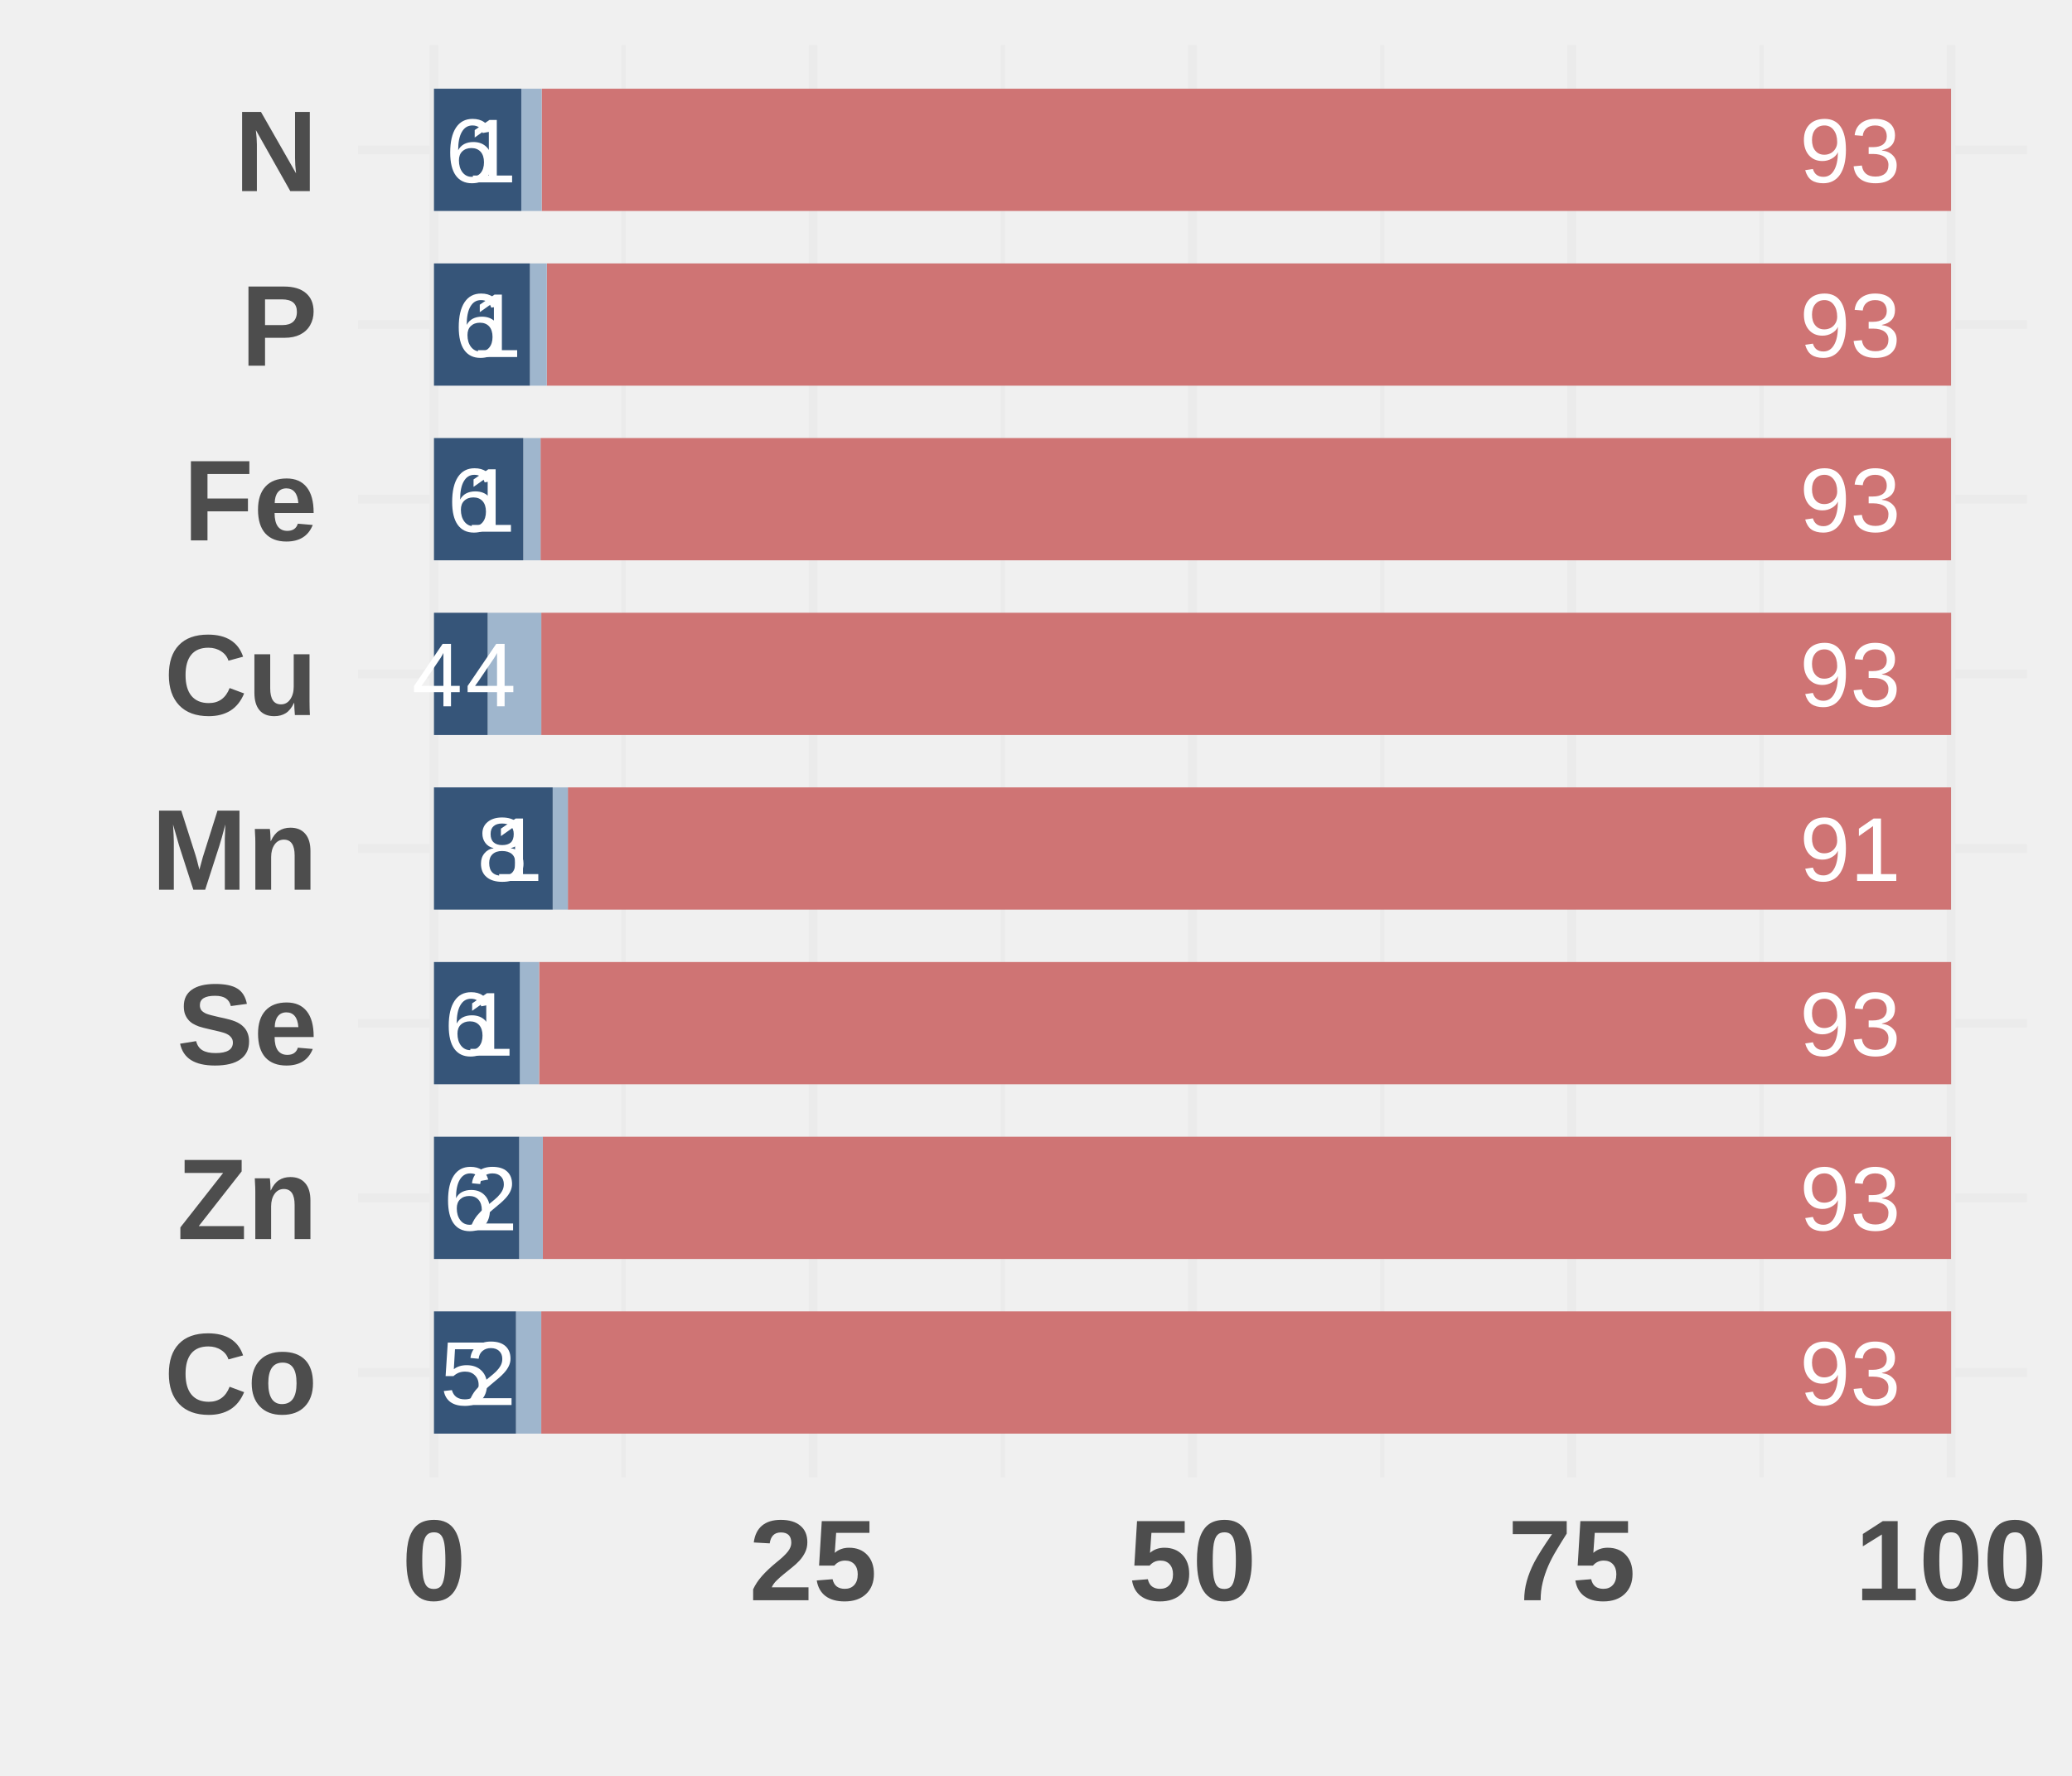
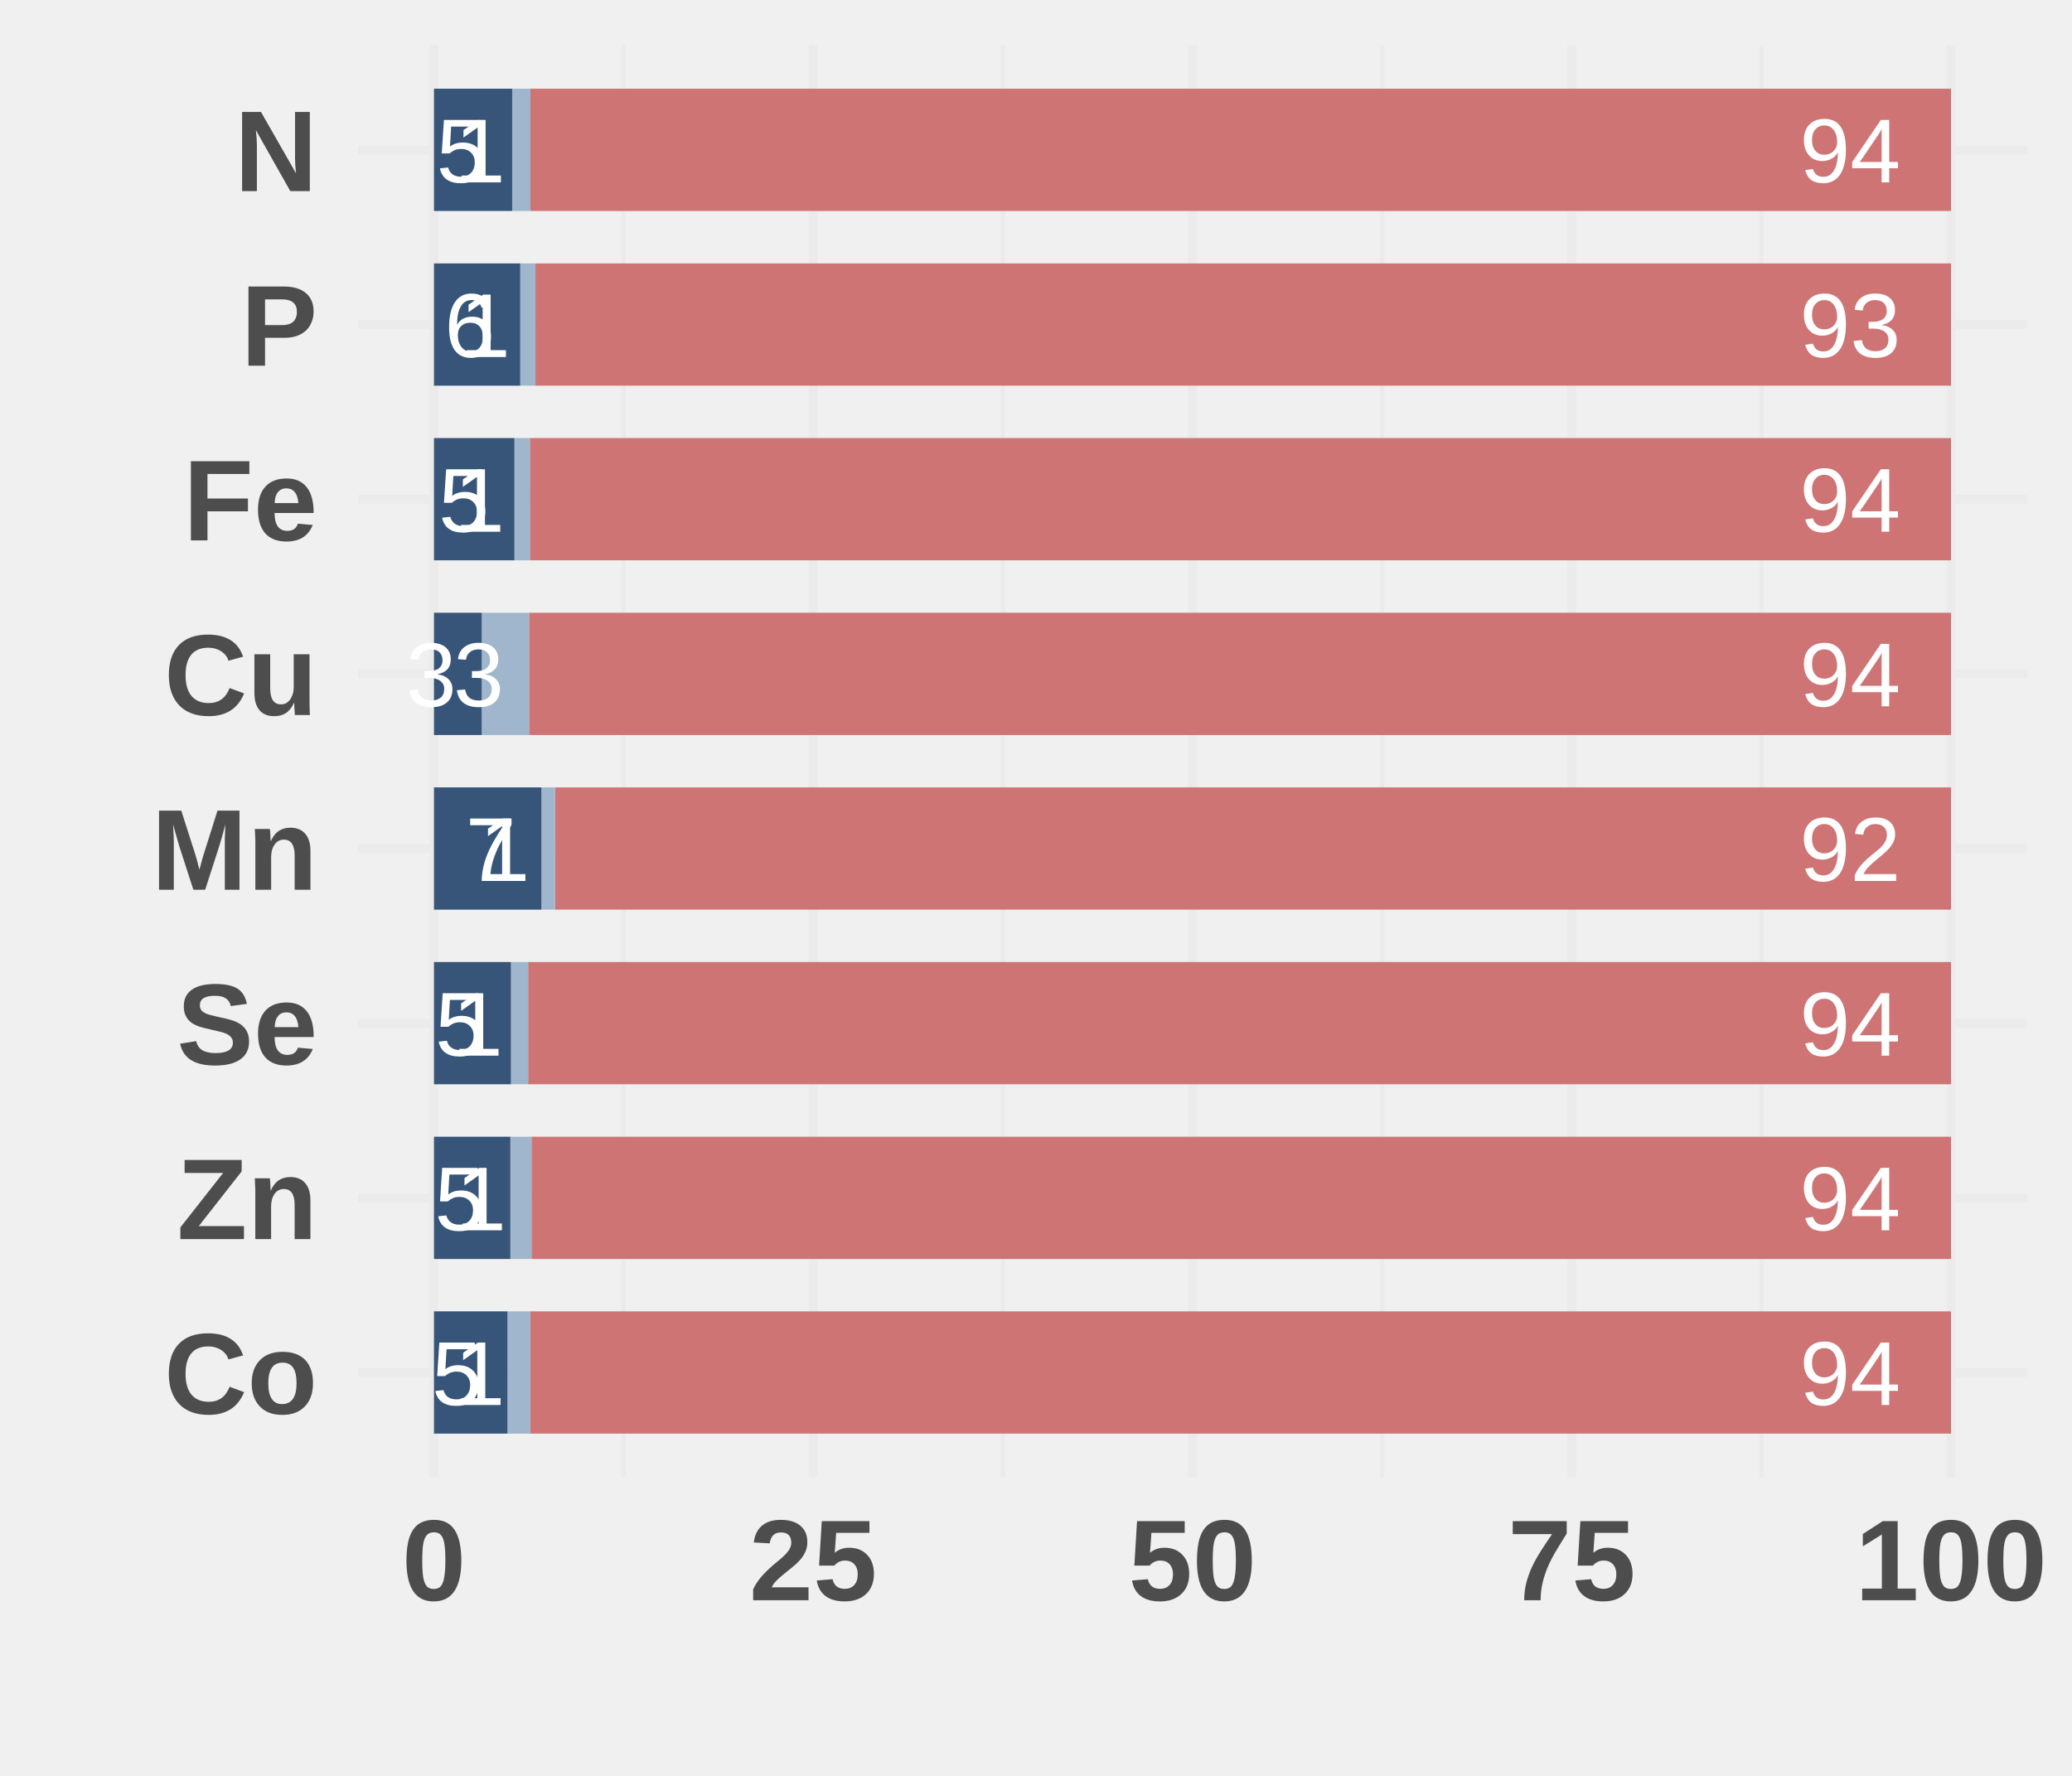
<svg xmlns="http://www.w3.org/2000/svg" class="svglite" width="252.00pt" height="216.00pt" viewBox="0 0 252.00 216.00">
  <defs>
    <style type="text/css">
    .svglite line, .svglite polyline, .svglite polygon, .svglite path, .svglite rect, .svglite circle {
      fill: none;
      stroke: #000000;
      stroke-linecap: round;
      stroke-linejoin: round;
      stroke-miterlimit: 10.00;
    }
    .svglite text {
      white-space: pre;
    }
  </style>
  </defs>
  <rect width="100%" height="100%" style="stroke: none; fill: none;" />
  <defs>
    <clipPath id="cpMC4wMHwyNTIuMDB8MC4wMHwyMTYuMDA=">
      <rect x="0.00" y="0.00" width="252.00" height="216.00" />
    </clipPath>
  </defs>
  <g clip-path="url(#cpMC4wMHwyNTIuMDB8MC4wMHwyMTYuMDA=)">
</g>
  <defs>
    <clipPath id="cpNDMuNTV8MjQ2LjUyfDUuNDh8MTc5LjY5">
      <rect x="43.55" y="5.48" width="202.97" height="174.21" />
    </clipPath>
  </defs>
  <g clip-path="url(#cpNDMuNTV8MjQ2LjUyfDUuNDh8MTc5LjY5)">
    <polyline points="75.84,179.69 75.84,5.48 " style="stroke-width: 0.53; stroke: #EBEBEB; stroke-linecap: butt;" />
    <polyline points="121.97,179.69 121.97,5.48 " style="stroke-width: 0.53; stroke: #EBEBEB; stroke-linecap: butt;" />
    <polyline points="168.10,179.69 168.10,5.48 " style="stroke-width: 0.53; stroke: #EBEBEB; stroke-linecap: butt;" />
    <polyline points="214.23,179.69 214.23,5.48 " style="stroke-width: 0.53; stroke: #EBEBEB; stroke-linecap: butt;" />
    <polyline points="43.55,166.94 246.52,166.94 " style="stroke-width: 1.07; stroke: #EBEBEB; stroke-linecap: butt;" />
    <polyline points="43.55,145.70 246.52,145.70 " style="stroke-width: 1.07; stroke: #EBEBEB; stroke-linecap: butt;" />
    <polyline points="43.55,124.45 246.52,124.45 " style="stroke-width: 1.07; stroke: #EBEBEB; stroke-linecap: butt;" />
    <polyline points="43.55,103.21 246.52,103.21 " style="stroke-width: 1.07; stroke: #EBEBEB; stroke-linecap: butt;" />
    <polyline points="43.55,81.96 246.52,81.96 " style="stroke-width: 1.07; stroke: #EBEBEB; stroke-linecap: butt;" />
    <polyline points="43.55,60.72 246.52,60.72 " style="stroke-width: 1.07; stroke: #EBEBEB; stroke-linecap: butt;" />
    <polyline points="43.55,39.47 246.52,39.47 " style="stroke-width: 1.07; stroke: #EBEBEB; stroke-linecap: butt;" />
    <polyline points="43.55,18.23 246.52,18.23 " style="stroke-width: 1.07; stroke: #EBEBEB; stroke-linecap: butt;" />
    <polyline points="52.78,179.69 52.78,5.48 " style="stroke-width: 1.07; stroke: #EBEBEB; stroke-linecap: butt;" />
    <polyline points="98.90,179.69 98.90,5.48 " style="stroke-width: 1.07; stroke: #EBEBEB; stroke-linecap: butt;" />
    <polyline points="145.03,179.69 145.03,5.48 " style="stroke-width: 1.07; stroke: #EBEBEB; stroke-linecap: butt;" />
    <polyline points="191.16,179.69 191.16,5.48 " style="stroke-width: 1.07; stroke: #EBEBEB; stroke-linecap: butt;" />
    <polyline points="237.29,179.69 237.29,5.48 " style="stroke-width: 1.07; stroke: #EBEBEB; stroke-linecap: butt;" />
-     <rect x="65.88" y="10.79" width="171.41" height="14.87" style="stroke-width: 1.07; stroke: none; stroke-linecap: square; stroke-linejoin: miter; fill: #CF7474;" />
-     <rect x="66.50" y="32.04" width="170.79" height="14.87" style="stroke-width: 1.07; stroke: none; stroke-linecap: square; stroke-linejoin: miter; fill: #CF7474;" />
-     <rect x="65.74" y="53.28" width="171.55" height="14.87" style="stroke-width: 1.07; stroke: none; stroke-linecap: square; stroke-linejoin: miter; fill: #CF7474;" />
-     <rect x="65.83" y="74.53" width="171.47" height="14.87" style="stroke-width: 1.07; stroke: none; stroke-linecap: square; stroke-linejoin: miter; fill: #CF7474;" />
-     <rect x="69.06" y="95.77" width="168.23" height="14.87" style="stroke-width: 1.07; stroke: none; stroke-linecap: square; stroke-linejoin: miter; fill: #CF7474;" />
-     <rect x="65.57" y="117.01" width="171.73" height="14.87" style="stroke-width: 1.07; stroke: none; stroke-linecap: square; stroke-linejoin: miter; fill: #CF7474;" />
-     <rect x="66.01" y="138.26" width="171.28" height="14.87" style="stroke-width: 1.07; stroke: none; stroke-linecap: square; stroke-linejoin: miter; fill: #CF7474;" />
-     <rect x="65.83" y="159.50" width="171.47" height="14.87" style="stroke-width: 1.07; stroke: none; stroke-linecap: square; stroke-linejoin: miter; fill: #CF7474;" />
-     <rect x="63.39" y="10.79" width="2.49" height="14.87" style="stroke-width: 1.07; stroke: none; stroke-linecap: square; stroke-linejoin: miter; fill: #9FB6CD;" />
-     <rect x="64.43" y="32.04" width="2.07" height="14.87" style="stroke-width: 1.07; stroke: none; stroke-linecap: square; stroke-linejoin: miter; fill: #9FB6CD;" />
-     <rect x="63.63" y="53.28" width="2.11" height="14.87" style="stroke-width: 1.07; stroke: none; stroke-linecap: square; stroke-linejoin: miter; fill: #9FB6CD;" />
-     <rect x="59.31" y="74.53" width="6.52" height="14.87" style="stroke-width: 1.07; stroke: none; stroke-linecap: square; stroke-linejoin: miter; fill: #9FB6CD;" />
-     <rect x="67.22" y="95.77" width="1.85" height="14.87" style="stroke-width: 1.07; stroke: none; stroke-linecap: square; stroke-linejoin: miter; fill: #9FB6CD;" />
-     <rect x="63.21" y="117.01" width="2.35" height="14.87" style="stroke-width: 1.07; stroke: none; stroke-linecap: square; stroke-linejoin: miter; fill: #9FB6CD;" />
-     <rect x="63.14" y="138.26" width="2.88" height="14.87" style="stroke-width: 1.07; stroke: none; stroke-linecap: square; stroke-linejoin: miter; fill: #9FB6CD;" />
-     <rect x="62.74" y="159.50" width="3.08" height="14.87" style="stroke-width: 1.07; stroke: none; stroke-linecap: square; stroke-linejoin: miter; fill: #9FB6CD;" />
-     <rect x="52.78" y="10.79" width="10.62" height="14.87" style="stroke-width: 1.07; stroke: none; stroke-linecap: square; stroke-linejoin: miter; fill: #365579;" />
-     <rect x="52.78" y="32.04" width="11.66" height="14.87" style="stroke-width: 1.07; stroke: none; stroke-linecap: square; stroke-linejoin: miter; fill: #365579;" />
-     <rect x="52.78" y="53.28" width="10.86" height="14.87" style="stroke-width: 1.07; stroke: none; stroke-linecap: square; stroke-linejoin: miter; fill: #365579;" />
-     <rect x="52.78" y="74.53" width="6.53" height="14.87" style="stroke-width: 1.07; stroke: none; stroke-linecap: square; stroke-linejoin: miter; fill: #365579;" />
-     <rect x="52.78" y="95.77" width="14.44" height="14.87" style="stroke-width: 1.07; stroke: none; stroke-linecap: square; stroke-linejoin: miter; fill: #365579;" />
-     <rect x="52.78" y="117.01" width="10.44" height="14.87" style="stroke-width: 1.07; stroke: none; stroke-linecap: square; stroke-linejoin: miter; fill: #365579;" />
-     <rect x="52.78" y="138.26" width="10.36" height="14.87" style="stroke-width: 1.07; stroke: none; stroke-linecap: square; stroke-linejoin: miter; fill: #365579;" />
-     <rect x="52.78" y="159.50" width="9.97" height="14.87" style="stroke-width: 1.07; stroke: none; stroke-linecap: square; stroke-linejoin: miter; fill: #365579;" />
-     <text x="231.16" y="22.18" text-anchor="end" style="font-size: 11.04px;fill: #FFFFFF; font-family: &quot;Arial&quot;;" textLength="12.27px" lengthAdjust="spacingAndGlyphs">93</text>
+     <rect x="64.51" y="10.79" width="172.78" height="14.87" style="stroke-width: 1.07; stroke: none; stroke-linecap: square; stroke-linejoin: miter; fill: #CF7474;" />
+     <rect x="65.12" y="32.04" width="172.17" height="14.87" style="stroke-width: 1.07; stroke: none; stroke-linecap: square; stroke-linejoin: miter; fill: #CF7474;" />
+     <rect x="64.44" y="53.28" width="172.85" height="14.87" style="stroke-width: 1.07; stroke: none; stroke-linecap: square; stroke-linejoin: miter; fill: #CF7474;" />
+     <rect x="64.35" y="74.53" width="172.94" height="14.87" style="stroke-width: 1.07; stroke: none; stroke-linecap: square; stroke-linejoin: miter; fill: #CF7474;" />
+     <rect x="67.49" y="95.77" width="169.80" height="14.87" style="stroke-width: 1.07; stroke: none; stroke-linecap: square; stroke-linejoin: miter; fill: #CF7474;" />
+     <rect x="64.23" y="117.01" width="173.06" height="14.87" style="stroke-width: 1.07; stroke: none; stroke-linecap: square; stroke-linejoin: miter; fill: #CF7474;" />
+     <rect x="64.64" y="138.26" width="172.65" height="14.87" style="stroke-width: 1.07; stroke: none; stroke-linecap: square; stroke-linejoin: miter; fill: #CF7474;" />
+     <rect x="64.47" y="159.50" width="172.82" height="14.87" style="stroke-width: 1.07; stroke: none; stroke-linecap: square; stroke-linejoin: miter; fill: #CF7474;" />
+     <rect x="62.28" y="10.79" width="2.23" height="14.87" style="stroke-width: 1.07; stroke: none; stroke-linecap: square; stroke-linejoin: miter; fill: #9FB6CD;" />
+     <rect x="63.26" y="32.04" width="1.86" height="14.87" style="stroke-width: 1.07; stroke: none; stroke-linecap: square; stroke-linejoin: miter; fill: #9FB6CD;" />
+     <rect x="62.55" y="53.28" width="1.89" height="14.87" style="stroke-width: 1.07; stroke: none; stroke-linecap: square; stroke-linejoin: miter; fill: #9FB6CD;" />
+     <rect x="58.57" y="74.53" width="5.78" height="14.87" style="stroke-width: 1.07; stroke: none; stroke-linecap: square; stroke-linejoin: miter; fill: #9FB6CD;" />
+     <rect x="65.83" y="95.77" width="1.66" height="14.87" style="stroke-width: 1.07; stroke: none; stroke-linecap: square; stroke-linejoin: miter; fill: #9FB6CD;" />
+     <rect x="62.13" y="117.01" width="2.10" height="14.87" style="stroke-width: 1.07; stroke: none; stroke-linecap: square; stroke-linejoin: miter; fill: #9FB6CD;" />
+     <rect x="62.07" y="138.26" width="2.57" height="14.87" style="stroke-width: 1.07; stroke: none; stroke-linecap: square; stroke-linejoin: miter; fill: #9FB6CD;" />
+     <rect x="61.72" y="159.50" width="2.76" height="14.87" style="stroke-width: 1.07; stroke: none; stroke-linecap: square; stroke-linejoin: miter; fill: #9FB6CD;" />
+     <rect x="52.78" y="10.79" width="9.51" height="14.87" style="stroke-width: 1.07; stroke: none; stroke-linecap: square; stroke-linejoin: miter; fill: #365579;" />
+     <rect x="52.78" y="32.04" width="10.49" height="14.87" style="stroke-width: 1.07; stroke: none; stroke-linecap: square; stroke-linejoin: miter; fill: #365579;" />
+     <rect x="52.78" y="53.28" width="9.78" height="14.87" style="stroke-width: 1.07; stroke: none; stroke-linecap: square; stroke-linejoin: miter; fill: #365579;" />
+     <rect x="52.78" y="74.53" width="5.80" height="14.87" style="stroke-width: 1.07; stroke: none; stroke-linecap: square; stroke-linejoin: miter; fill: #365579;" />
+     <rect x="52.78" y="95.77" width="13.06" height="14.87" style="stroke-width: 1.07; stroke: none; stroke-linecap: square; stroke-linejoin: miter; fill: #365579;" />
+     <rect x="52.78" y="117.01" width="9.36" height="14.87" style="stroke-width: 1.07; stroke: none; stroke-linecap: square; stroke-linejoin: miter; fill: #365579;" />
+     <rect x="52.78" y="138.26" width="9.29" height="14.87" style="stroke-width: 1.07; stroke: none; stroke-linecap: square; stroke-linejoin: miter; fill: #365579;" />
+     <rect x="52.78" y="159.50" width="8.94" height="14.87" style="stroke-width: 1.07; stroke: none; stroke-linecap: square; stroke-linejoin: miter; fill: #365579;" />
+     <text x="231.16" y="22.18" text-anchor="end" style="font-size: 11.04px;fill: #FFFFFF; font-family: &quot;Arial&quot;;" textLength="12.27px" lengthAdjust="spacingAndGlyphs">94</text>
    <text x="231.16" y="43.42" text-anchor="end" style="font-size: 11.04px;fill: #FFFFFF; font-family: &quot;Arial&quot;;" textLength="12.27px" lengthAdjust="spacingAndGlyphs">93</text>
-     <text x="231.16" y="64.67" text-anchor="end" style="font-size: 11.04px;fill: #FFFFFF; font-family: &quot;Arial&quot;;" textLength="12.27px" lengthAdjust="spacingAndGlyphs">93</text>
-     <text x="231.16" y="85.91" text-anchor="end" style="font-size: 11.04px;fill: #FFFFFF; font-family: &quot;Arial&quot;;" textLength="12.27px" lengthAdjust="spacingAndGlyphs">93</text>
-     <text x="231.16" y="107.15" text-anchor="end" style="font-size: 11.04px;fill: #FFFFFF; font-family: &quot;Arial&quot;;" textLength="12.27px" lengthAdjust="spacingAndGlyphs">91</text>
-     <text x="231.16" y="128.40" text-anchor="end" style="font-size: 11.04px;fill: #FFFFFF; font-family: &quot;Arial&quot;;" textLength="12.27px" lengthAdjust="spacingAndGlyphs">93</text>
-     <text x="231.16" y="149.64" text-anchor="end" style="font-size: 11.04px;fill: #FFFFFF; font-family: &quot;Arial&quot;;" textLength="12.27px" lengthAdjust="spacingAndGlyphs">93</text>
-     <text x="231.16" y="170.89" text-anchor="end" style="font-size: 11.04px;fill: #FFFFFF; font-family: &quot;Arial&quot;;" textLength="12.27px" lengthAdjust="spacingAndGlyphs">93</text>
-     <text x="62.81" y="22.18" text-anchor="end" style="font-size: 11.04px;fill: #FFFFFF; font-family: &quot;Arial&quot;;" textLength="6.13px" lengthAdjust="spacingAndGlyphs">1</text>
-     <text x="63.43" y="43.42" text-anchor="end" style="font-size: 11.04px;fill: #FFFFFF; font-family: &quot;Arial&quot;;" textLength="6.13px" lengthAdjust="spacingAndGlyphs">1</text>
-     <text x="62.67" y="64.67" text-anchor="end" style="font-size: 11.04px;fill: #FFFFFF; font-family: &quot;Arial&quot;;" textLength="6.13px" lengthAdjust="spacingAndGlyphs">1</text>
-     <text x="62.76" y="85.91" text-anchor="end" style="font-size: 11.04px;fill: #FFFFFF; font-family: &quot;Arial&quot;;" textLength="6.13px" lengthAdjust="spacingAndGlyphs">4</text>
-     <text x="66.00" y="107.15" text-anchor="end" style="font-size: 11.04px;fill: #FFFFFF; font-family: &quot;Arial&quot;;" textLength="6.13px" lengthAdjust="spacingAndGlyphs">1</text>
-     <text x="62.50" y="128.40" text-anchor="end" style="font-size: 11.04px;fill: #FFFFFF; font-family: &quot;Arial&quot;;" textLength="6.13px" lengthAdjust="spacingAndGlyphs">1</text>
-     <text x="62.95" y="149.64" text-anchor="end" style="font-size: 11.04px;fill: #FFFFFF; font-family: &quot;Arial&quot;;" textLength="6.13px" lengthAdjust="spacingAndGlyphs">2</text>
-     <text x="62.76" y="170.89" text-anchor="end" style="font-size: 11.04px;fill: #FFFFFF; font-family: &quot;Arial&quot;;" textLength="6.13px" lengthAdjust="spacingAndGlyphs">2</text>
-     <text x="60.33" y="22.18" text-anchor="end" style="font-size: 11.04px;fill: #FFFFFF; font-family: &quot;Arial&quot;;" textLength="6.13px" lengthAdjust="spacingAndGlyphs">6</text>
-     <text x="61.37" y="43.42" text-anchor="end" style="font-size: 11.04px;fill: #FFFFFF; font-family: &quot;Arial&quot;;" textLength="6.13px" lengthAdjust="spacingAndGlyphs">6</text>
-     <text x="60.57" y="64.67" text-anchor="end" style="font-size: 11.04px;fill: #FFFFFF; font-family: &quot;Arial&quot;;" textLength="6.13px" lengthAdjust="spacingAndGlyphs">6</text>
-     <text x="56.24" y="85.91" text-anchor="end" style="font-size: 11.04px;fill: #FFFFFF; font-family: &quot;Arial&quot;;" textLength="6.13px" lengthAdjust="spacingAndGlyphs">4</text>
-     <text x="64.15" y="107.15" text-anchor="end" style="font-size: 11.04px;fill: #FFFFFF; font-family: &quot;Arial&quot;;" textLength="6.13px" lengthAdjust="spacingAndGlyphs">8</text>
-     <text x="60.15" y="128.40" text-anchor="end" style="font-size: 11.04px;fill: #FFFFFF; font-family: &quot;Arial&quot;;" textLength="6.13px" lengthAdjust="spacingAndGlyphs">6</text>
-     <text x="60.07" y="149.64" text-anchor="end" style="font-size: 11.04px;fill: #FFFFFF; font-family: &quot;Arial&quot;;" textLength="6.13px" lengthAdjust="spacingAndGlyphs">6</text>
-     <text x="59.68" y="170.89" text-anchor="end" style="font-size: 11.04px;fill: #FFFFFF; font-family: &quot;Arial&quot;;" textLength="6.13px" lengthAdjust="spacingAndGlyphs">5</text>
+     <text x="231.16" y="64.67" text-anchor="end" style="font-size: 11.04px;fill: #FFFFFF; font-family: &quot;Arial&quot;;" textLength="12.27px" lengthAdjust="spacingAndGlyphs">94</text>
+     <text x="231.16" y="85.91" text-anchor="end" style="font-size: 11.04px;fill: #FFFFFF; font-family: &quot;Arial&quot;;" textLength="12.27px" lengthAdjust="spacingAndGlyphs">94</text>
+     <text x="231.16" y="107.15" text-anchor="end" style="font-size: 11.04px;fill: #FFFFFF; font-family: &quot;Arial&quot;;" textLength="12.27px" lengthAdjust="spacingAndGlyphs">92</text>
+     <text x="231.16" y="128.40" text-anchor="end" style="font-size: 11.04px;fill: #FFFFFF; font-family: &quot;Arial&quot;;" textLength="12.27px" lengthAdjust="spacingAndGlyphs">94</text>
+     <text x="231.16" y="149.64" text-anchor="end" style="font-size: 11.04px;fill: #FFFFFF; font-family: &quot;Arial&quot;;" textLength="12.27px" lengthAdjust="spacingAndGlyphs">94</text>
+     <text x="231.16" y="170.89" text-anchor="end" style="font-size: 11.04px;fill: #FFFFFF; font-family: &quot;Arial&quot;;" textLength="12.27px" lengthAdjust="spacingAndGlyphs">94</text>
+     <text x="61.45" y="22.18" text-anchor="end" style="font-size: 11.04px;fill: #FFFFFF; font-family: &quot;Arial&quot;;" textLength="6.13px" lengthAdjust="spacingAndGlyphs">1</text>
+     <text x="62.06" y="43.42" text-anchor="end" style="font-size: 11.04px;fill: #FFFFFF; font-family: &quot;Arial&quot;;" textLength="6.13px" lengthAdjust="spacingAndGlyphs">1</text>
+     <text x="61.37" y="64.67" text-anchor="end" style="font-size: 11.04px;fill: #FFFFFF; font-family: &quot;Arial&quot;;" textLength="6.13px" lengthAdjust="spacingAndGlyphs">1</text>
+     <text x="61.29" y="85.91" text-anchor="end" style="font-size: 11.04px;fill: #FFFFFF; font-family: &quot;Arial&quot;;" textLength="6.13px" lengthAdjust="spacingAndGlyphs">3</text>
+     <text x="64.43" y="107.15" text-anchor="end" style="font-size: 11.04px;fill: #FFFFFF; font-family: &quot;Arial&quot;;" textLength="6.13px" lengthAdjust="spacingAndGlyphs">1</text>
+     <text x="61.16" y="128.40" text-anchor="end" style="font-size: 11.04px;fill: #FFFFFF; font-family: &quot;Arial&quot;;" textLength="6.13px" lengthAdjust="spacingAndGlyphs">1</text>
+     <text x="61.57" y="149.64" text-anchor="end" style="font-size: 11.04px;fill: #FFFFFF; font-family: &quot;Arial&quot;;" textLength="6.13px" lengthAdjust="spacingAndGlyphs">1</text>
+     <text x="61.41" y="170.89" text-anchor="end" style="font-size: 11.04px;fill: #FFFFFF; font-family: &quot;Arial&quot;;" textLength="6.13px" lengthAdjust="spacingAndGlyphs">1</text>
+     <text x="59.21" y="22.18" text-anchor="end" style="font-size: 11.04px;fill: #FFFFFF; font-family: &quot;Arial&quot;;" textLength="6.13px" lengthAdjust="spacingAndGlyphs">5</text>
+     <text x="60.20" y="43.42" text-anchor="end" style="font-size: 11.04px;fill: #FFFFFF; font-family: &quot;Arial&quot;;" textLength="6.13px" lengthAdjust="spacingAndGlyphs">6</text>
+     <text x="59.48" y="64.67" text-anchor="end" style="font-size: 11.04px;fill: #FFFFFF; font-family: &quot;Arial&quot;;" textLength="6.13px" lengthAdjust="spacingAndGlyphs">5</text>
+     <text x="55.51" y="85.91" text-anchor="end" style="font-size: 11.04px;fill: #FFFFFF; font-family: &quot;Arial&quot;;" textLength="6.13px" lengthAdjust="spacingAndGlyphs">3</text>
+     <text x="62.76" y="107.15" text-anchor="end" style="font-size: 11.04px;fill: #FFFFFF; font-family: &quot;Arial&quot;;" textLength="6.13px" lengthAdjust="spacingAndGlyphs">7</text>
+     <text x="59.06" y="128.40" text-anchor="end" style="font-size: 11.04px;fill: #FFFFFF; font-family: &quot;Arial&quot;;" textLength="6.13px" lengthAdjust="spacingAndGlyphs">5</text>
+     <text x="59.00" y="149.64" text-anchor="end" style="font-size: 11.04px;fill: #FFFFFF; font-family: &quot;Arial&quot;;" textLength="6.13px" lengthAdjust="spacingAndGlyphs">5</text>
+     <text x="58.65" y="170.89" text-anchor="end" style="font-size: 11.04px;fill: #FFFFFF; font-family: &quot;Arial&quot;;" textLength="6.13px" lengthAdjust="spacingAndGlyphs">5</text>
  </g>
  <g clip-path="url(#cpMC4wMHwyNTIuMDB8MC4wMHwyMTYuMDA=)">
    <text x="38.62" y="171.95" text-anchor="end" style="font-size: 14.00px; font-weight: bold;fill: #4D4D4D; font-family: &quot;Arial&quot;;" textLength="18.66px" lengthAdjust="spacingAndGlyphs">Co</text>
    <text x="38.62" y="150.71" text-anchor="end" style="font-size: 14.00px; font-weight: bold;fill: #4D4D4D; font-family: &quot;Arial&quot;;" textLength="17.09px" lengthAdjust="spacingAndGlyphs">Zn</text>
    <text x="38.62" y="129.46" text-anchor="end" style="font-size: 14.00px; font-weight: bold;fill: #4D4D4D; font-family: &quot;Arial&quot;;" textLength="17.12px" lengthAdjust="spacingAndGlyphs">Se</text>
    <text x="38.62" y="108.22" text-anchor="end" style="font-size: 14.00px; font-weight: bold;fill: #4D4D4D; font-family: &quot;Arial&quot;;" textLength="20.20px" lengthAdjust="spacingAndGlyphs">Mn</text>
    <text x="38.62" y="86.97" text-anchor="end" style="font-size: 14.00px; font-weight: bold;fill: #4D4D4D; font-family: &quot;Arial&quot;;" textLength="18.66px" lengthAdjust="spacingAndGlyphs">Cu</text>
    <text x="38.62" y="65.73" text-anchor="end" style="font-size: 14.00px; font-weight: bold;fill: #4D4D4D; font-family: &quot;Arial&quot;;" textLength="16.33px" lengthAdjust="spacingAndGlyphs">Fe</text>
    <text x="38.62" y="44.48" text-anchor="end" style="font-size: 14.00px; font-weight: bold;fill: #4D4D4D; font-family: &quot;Arial&quot;;" textLength="9.34px" lengthAdjust="spacingAndGlyphs">P</text>
    <text x="38.62" y="23.24" text-anchor="end" style="font-size: 14.00px; font-weight: bold;fill: #4D4D4D; font-family: &quot;Arial&quot;;" textLength="10.11px" lengthAdjust="spacingAndGlyphs">N</text>
    <text x="52.78" y="194.64" text-anchor="middle" style="font-size: 14.00px; font-weight: bold;fill: #4D4D4D; font-family: &quot;Arial&quot;;" textLength="7.78px" lengthAdjust="spacingAndGlyphs">0</text>
    <text x="98.90" y="194.64" text-anchor="middle" style="font-size: 14.00px; font-weight: bold;fill: #4D4D4D; font-family: &quot;Arial&quot;;" textLength="15.57px" lengthAdjust="spacingAndGlyphs">25</text>
    <text x="145.03" y="194.64" text-anchor="middle" style="font-size: 14.00px; font-weight: bold;fill: #4D4D4D; font-family: &quot;Arial&quot;;" textLength="15.57px" lengthAdjust="spacingAndGlyphs">50</text>
    <text x="191.16" y="194.64" text-anchor="middle" style="font-size: 14.00px; font-weight: bold;fill: #4D4D4D; font-family: &quot;Arial&quot;;" textLength="15.57px" lengthAdjust="spacingAndGlyphs">75</text>
    <text x="237.29" y="194.64" text-anchor="middle" style="font-size: 14.00px; font-weight: bold;fill: #4D4D4D; font-family: &quot;Arial&quot;;" textLength="23.35px" lengthAdjust="spacingAndGlyphs">100</text>
  </g>
</svg>
